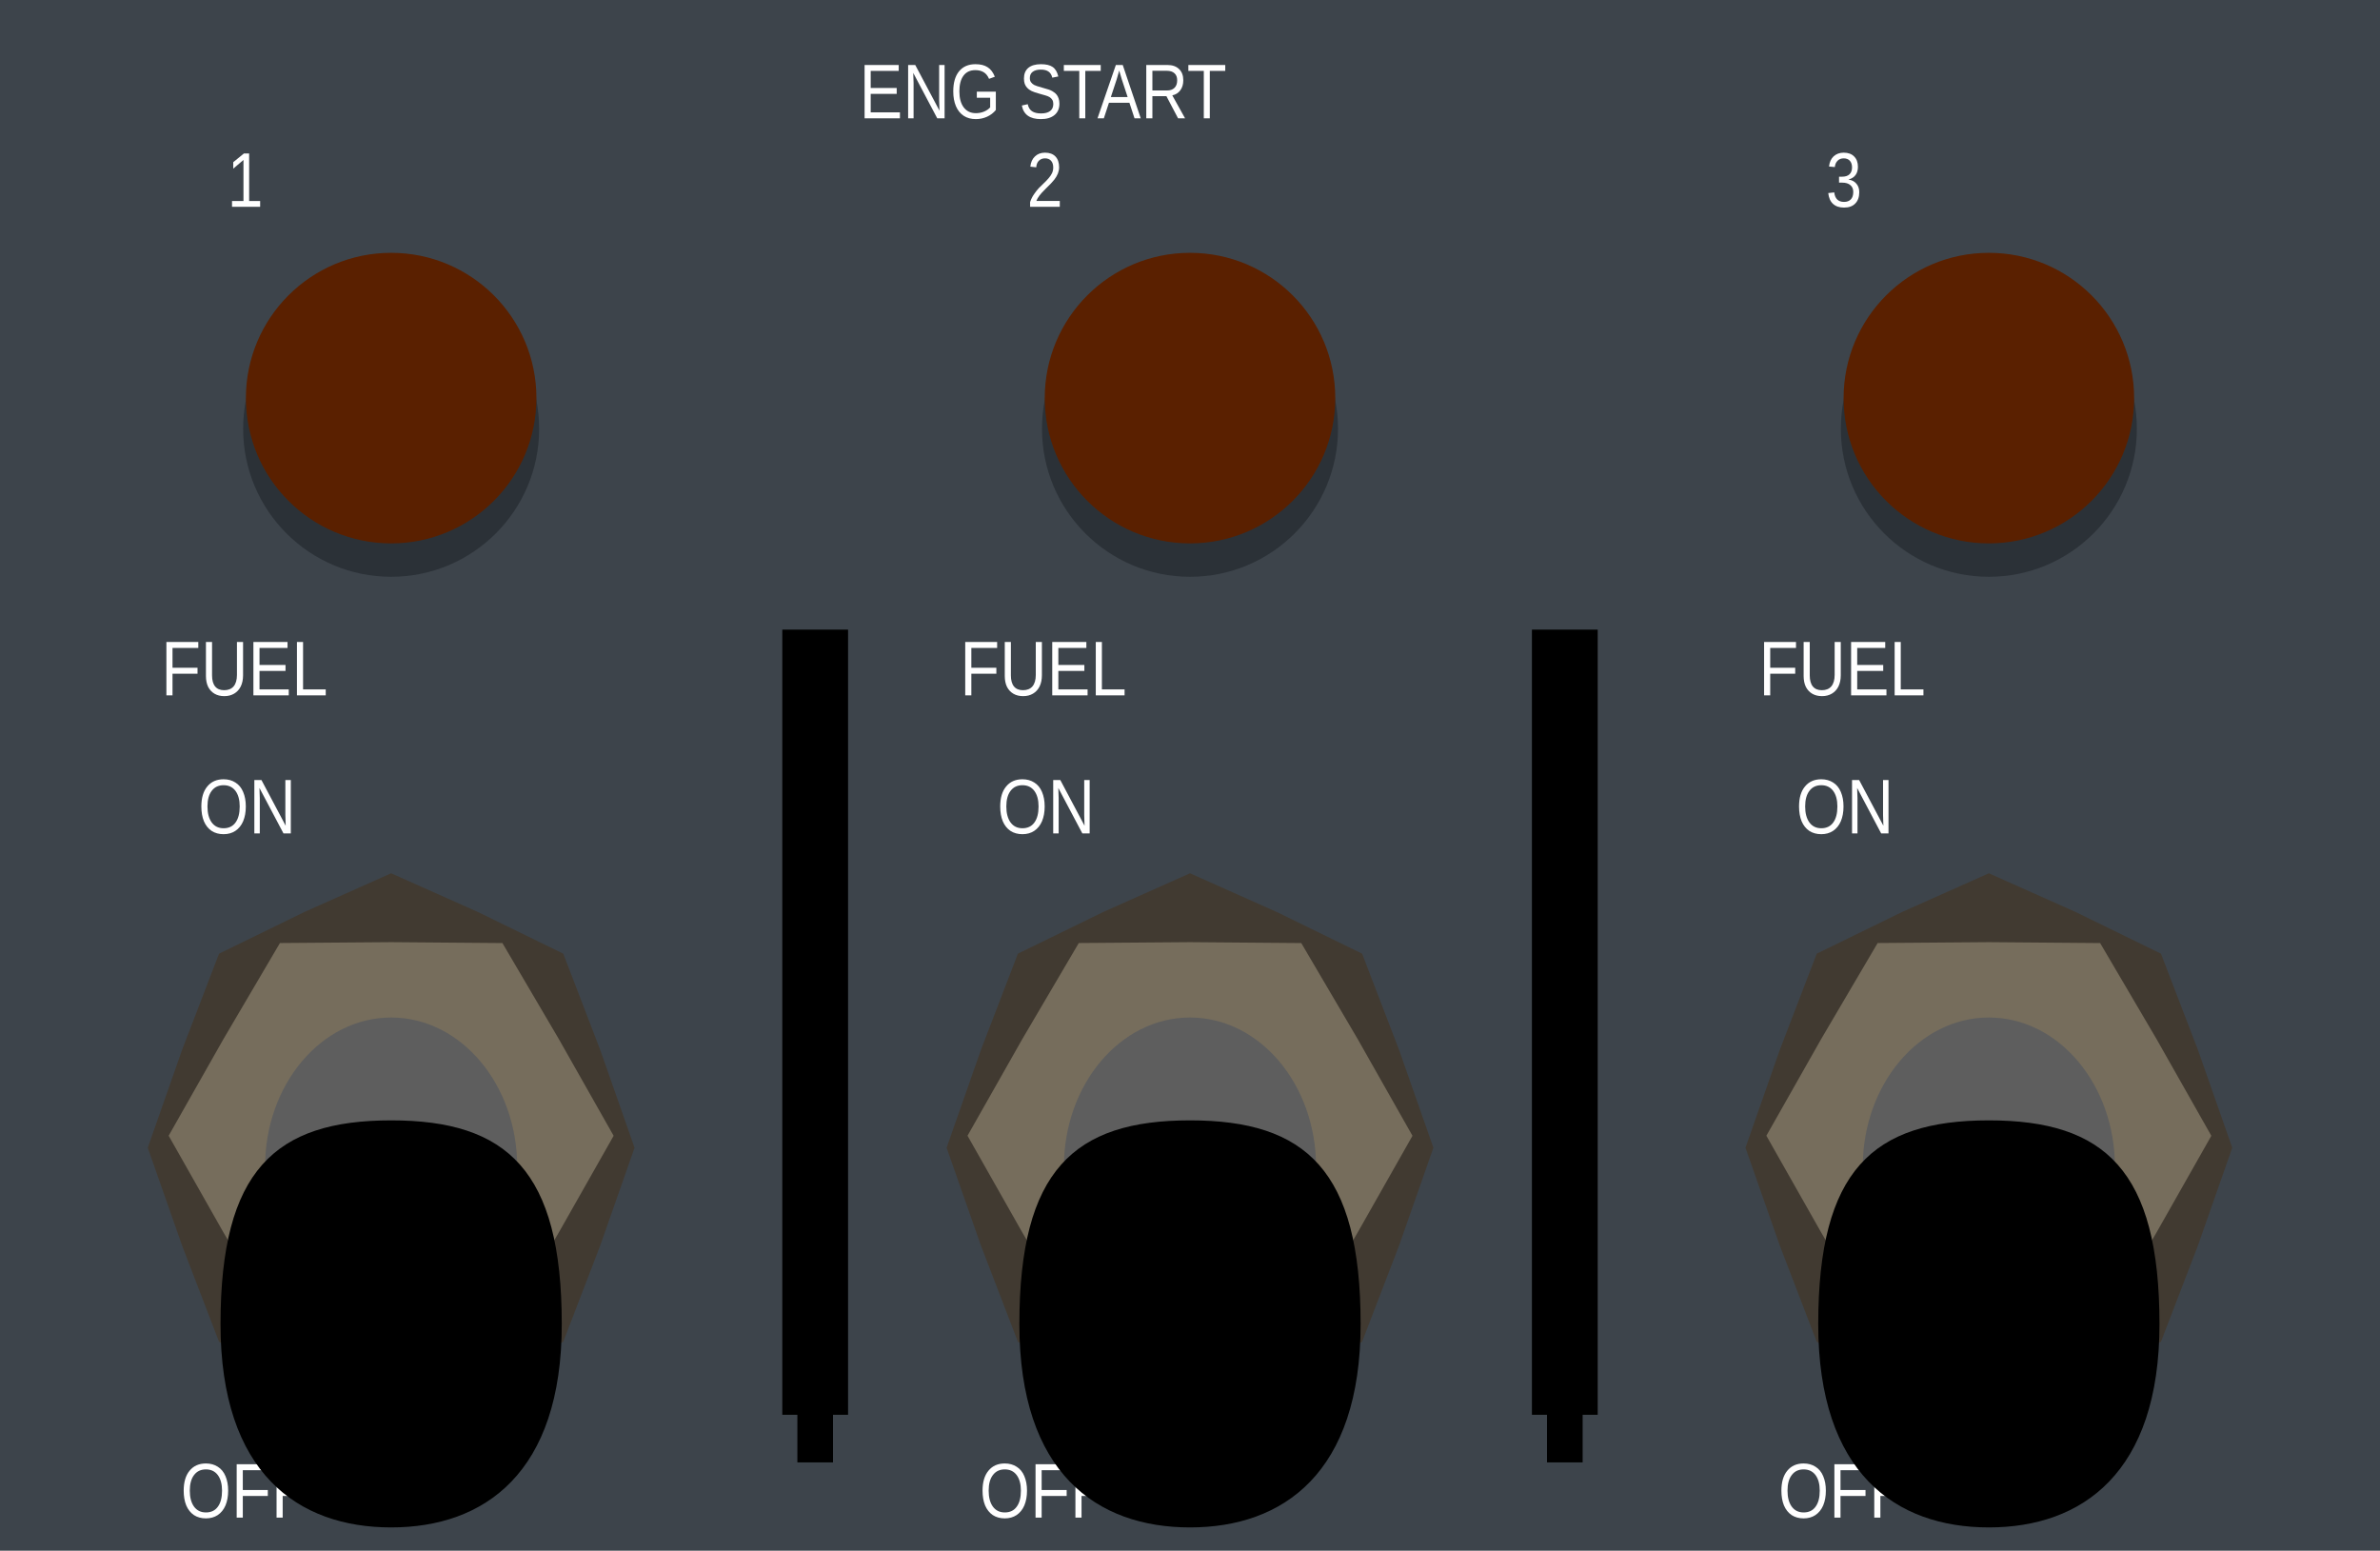
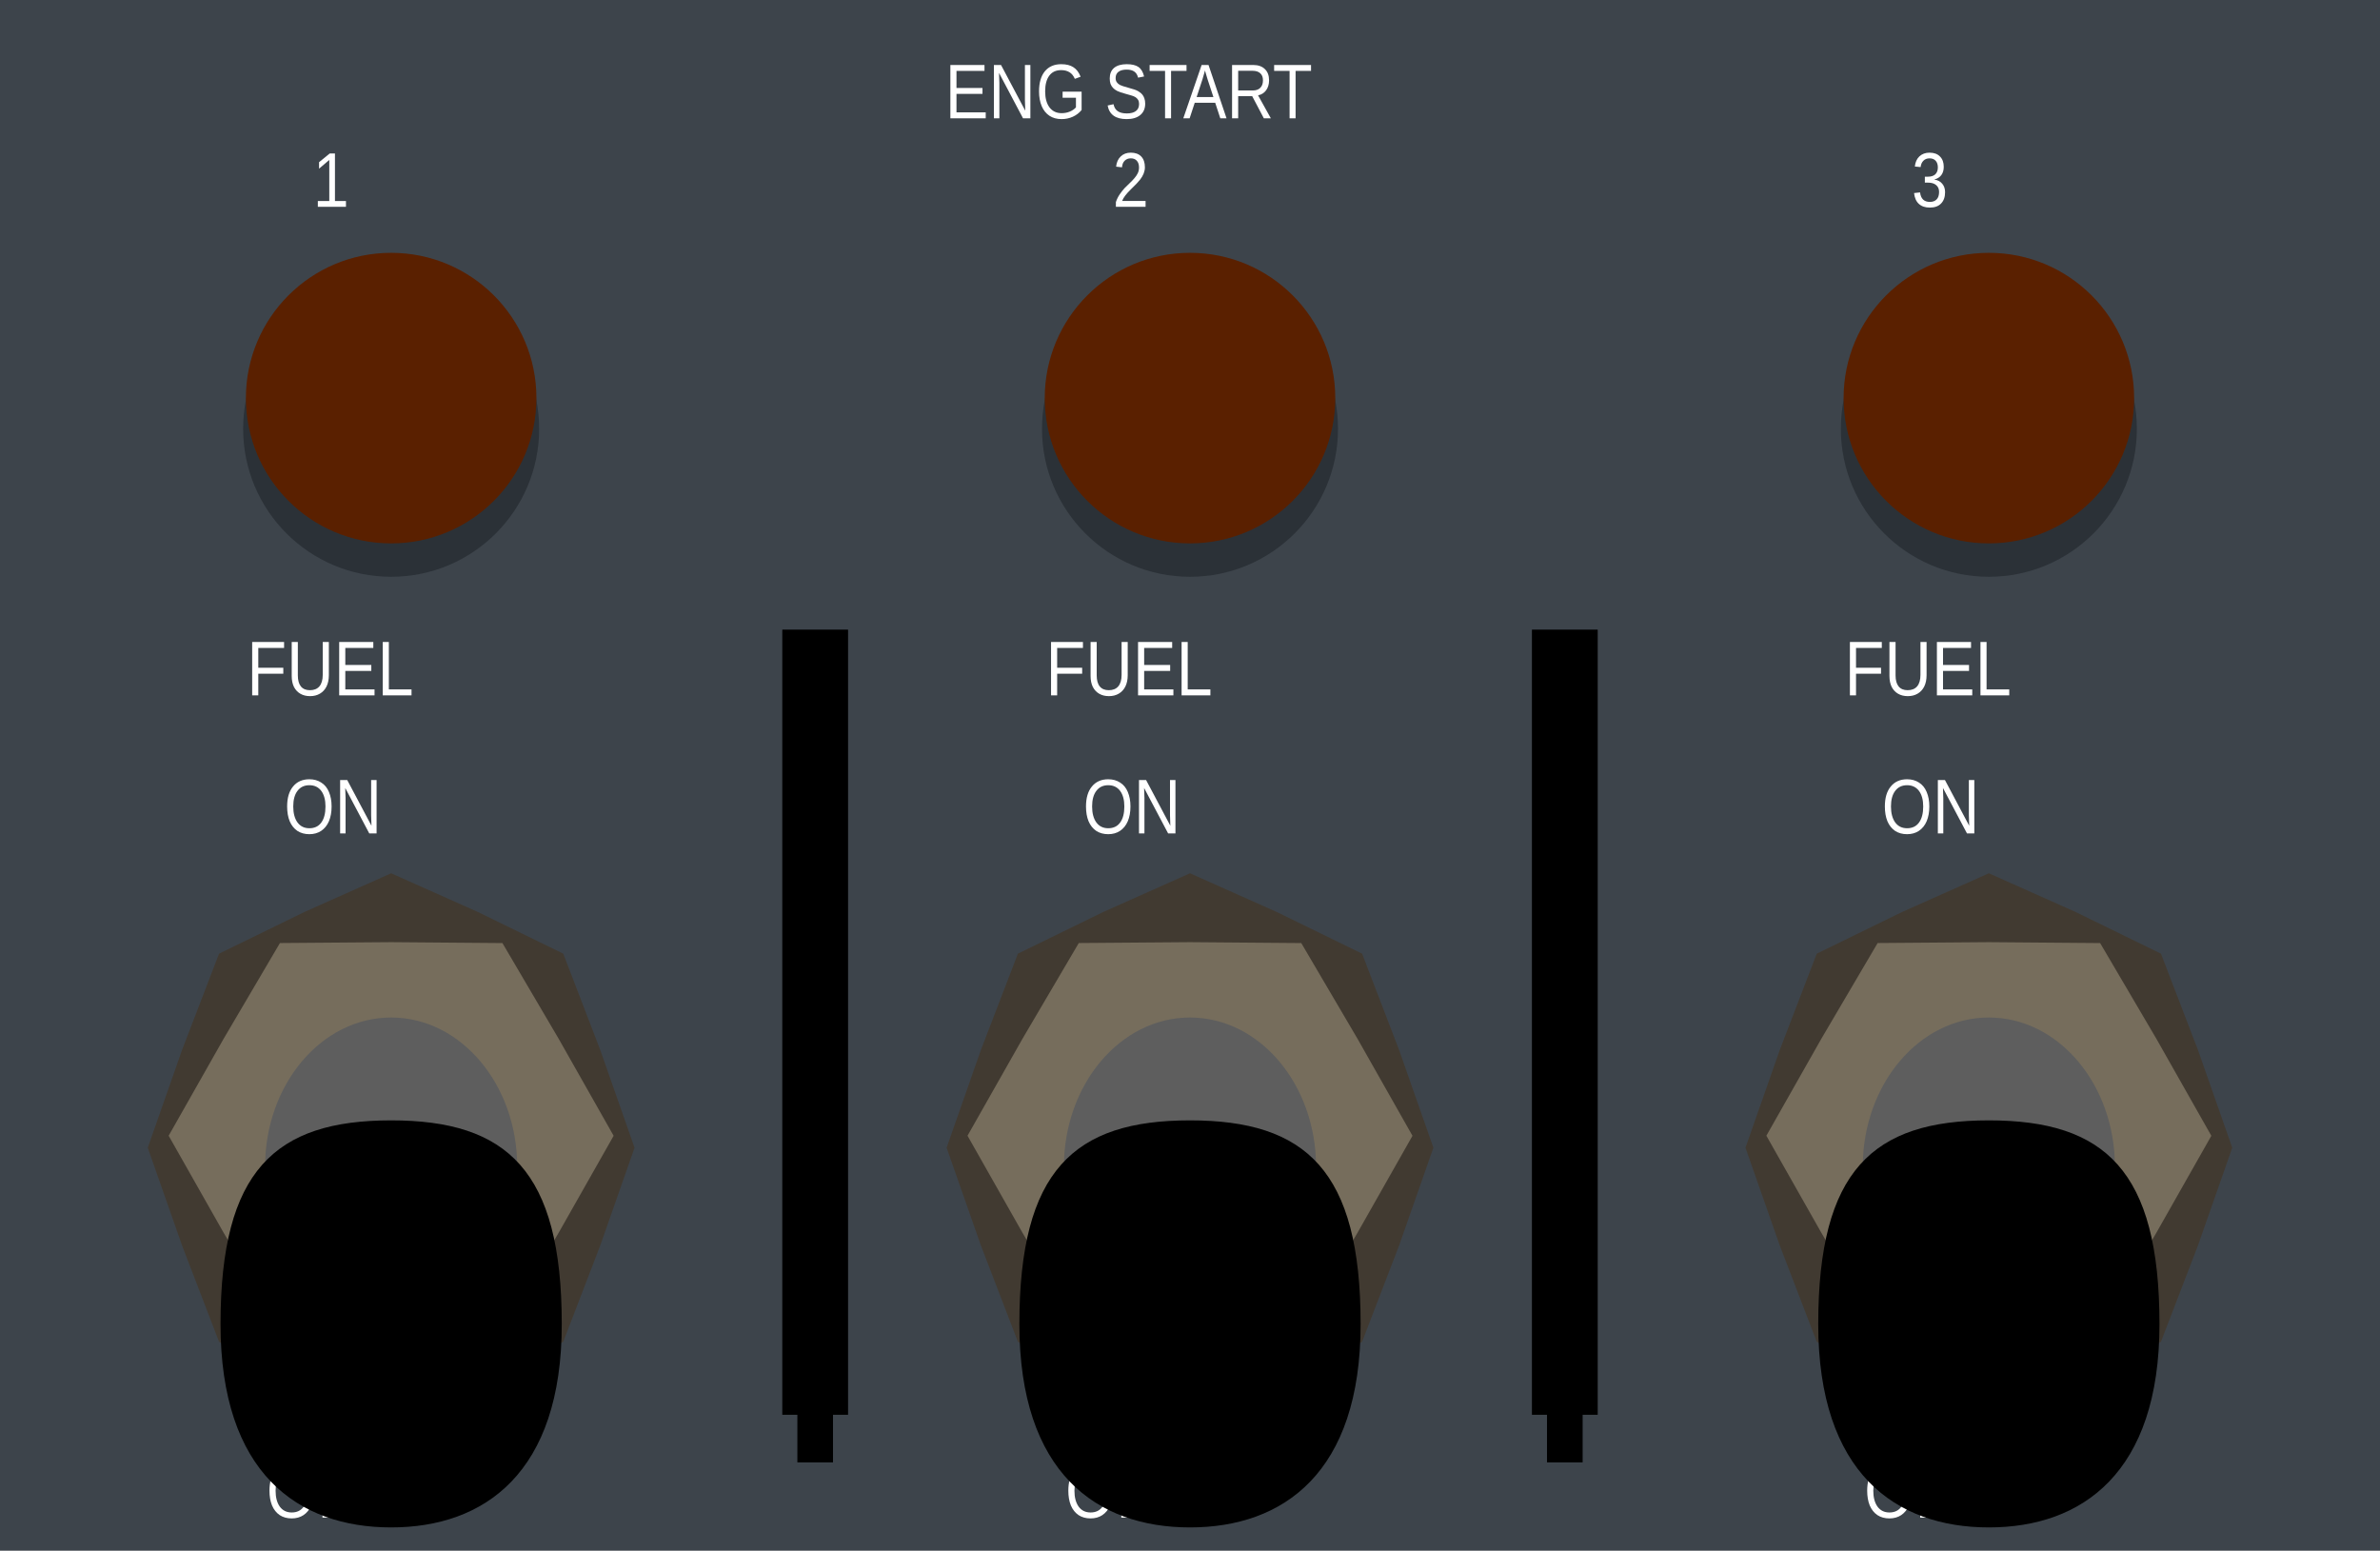
- <svg xmlns="http://www.w3.org/2000/svg" xmlns:ns1="http://www.openswatchbook.org/uri/2009/osb" version="1.1" width="307" height="200" id="svg3651">
+ <svg xmlns="http://www.w3.org/2000/svg" version="1.1" width="307" height="200" id="svg3651">
  <defs id="defs3653">
    <linearGradient id="linearGradient5215">
      <stop style="stop-color:#e6e6e6;stop-opacity:1;" offset="0" id="stop5217" />
      <stop style="stop-color:#e6e6e6;stop-opacity:0;" offset="1" id="stop5219" />
    </linearGradient>
-     <linearGradient id="linearGradient5209" ns1:paint="solid">
+     <linearGradient id="linearGradient5209">
      <stop style="stop-color:#e6e6e6;stop-opacity:1;" offset="0" id="stop5211" />
    </linearGradient>
    <symbol id="*Paper_Space" />
    <symbol id="*Model_Space" />
    <pattern y="0" x="0" width="8" patternUnits="userSpaceOnUse" id="Hatch" height="8">
      <path id="path5322" stroke-width="0.25" stroke="#000000" linecap="square" d="M8 4 l-4,4" />
      <path id="path5324" stroke-width="0.25" stroke="#000000" linecap="square" d="M6 2 l-4,4" />
      <path id="path5326" stroke-width="0.25" stroke="#000000" linecap="square" d="M4 0 l-4,4" />
    </pattern>
    <marker style="overflow:visible" refY="0" refX="0" orient="auto" id="DistanceX">
      <path id="path5319" style="stroke:#000000;stroke-width:0.5" d="M 3,-3 -3,3 M 0,-5 0,5" />
    </marker>
  </defs>
  <g id="layer1" transform="translate(0,-852.3622)">
    <rect style="fill:#3d444b;fill-opacity:1;stroke:none;stroke-width:1.8;stroke-linecap:square;stroke-linejoin:miter;stroke-miterlimit:4;stroke-dasharray:none;stroke-opacity:1" id="rect4230" width="307" height="200" x="0" y="852.362" />
-     <text transform="scale(0.9176777,1.089707)" id="text4615" y="961.814" x="279.529" style="font-style:normal;font-weight:normal;font-size:29.365px;line-height:125%;font-family:'Liberation Sans';text-align:center;letter-spacing:0px;word-spacing:0px;text-anchor:middle;fill:#000000;fill-opacity:1;stroke:none;stroke-width:1px;stroke-linecap:butt;stroke-linejoin:miter;stroke-opacity:1" xml:space="preserve">
-       <tspan style="font-style:normal;font-variant:normal;font-weight:normal;font-stretch:normal;font-size:9.176px;font-family:'Liberation Sans';-inkscape-font-specification:'Liberation Sans';text-align:center;text-anchor:middle;fill:#ffffff" y="961.814" x="279.529" id="tspan4617">OFF</tspan>
+     <text transform="scale(0.9176777,1.089707)" id="text4615" y="961.814" x="279.529" style="font-style:normal;font-weight:normal;line-height:0%;font-family:'Liberation Sans';text-align:center;letter-spacing:0px;word-spacing:0px;text-anchor:middle;fill:#000000;fill-opacity:1;stroke:none;stroke-width:1px;stroke-linecap:butt;stroke-linejoin:miter;stroke-opacity:1" xml:space="preserve">
+       <tspan style="font-style:normal;font-variant:normal;font-weight:normal;font-stretch:normal;font-size:9.177px;line-height:1.25;font-family:'Liberation Sans';-inkscape-font-specification:'Liberation Sans';text-align:center;text-anchor:middle;fill:#ffffff" y="961.814" x="279.529" id="tspan4617">OFF</tspan>
    </text>
-     <text transform="scale(0.9176777,1.089707)" id="text4458" y="961.814" x="167.239" style="font-style:normal;font-weight:normal;font-size:29.365px;line-height:125%;font-family:'Liberation Sans';text-align:center;letter-spacing:0px;word-spacing:0px;text-anchor:middle;fill:#000000;fill-opacity:1;stroke:none;stroke-width:1px;stroke-linecap:butt;stroke-linejoin:miter;stroke-opacity:1" xml:space="preserve">
-       <tspan style="font-style:normal;font-variant:normal;font-weight:normal;font-stretch:normal;font-size:9.176px;font-family:'Liberation Sans';-inkscape-font-specification:'Liberation Sans';text-align:center;text-anchor:middle;fill:#ffffff" y="961.814" x="167.239" id="tspan4460">OFF</tspan>
+     <text transform="scale(0.9176777,1.089707)" id="text4458" y="961.814" x="167.239" style="font-style:normal;font-weight:normal;line-height:0%;font-family:'Liberation Sans';text-align:center;letter-spacing:0px;word-spacing:0px;text-anchor:middle;fill:#000000;fill-opacity:1;stroke:none;stroke-width:1px;stroke-linecap:butt;stroke-linejoin:miter;stroke-opacity:1" xml:space="preserve">
+       <tspan style="font-style:normal;font-variant:normal;font-weight:normal;font-stretch:normal;font-size:9.177px;line-height:1.25;font-family:'Liberation Sans';-inkscape-font-specification:'Liberation Sans';text-align:center;text-anchor:middle;fill:#ffffff" y="961.814" x="167.239" id="tspan4460">OFF</tspan>
    </text>
-     <text xml:space="preserve" style="font-style:normal;font-weight:normal;font-size:29.365px;line-height:125%;font-family:'Liberation Sans';text-align:center;letter-spacing:0px;word-spacing:0px;text-anchor:middle;fill:#000000;fill-opacity:1;stroke:none;stroke-width:1px;stroke-linecap:butt;stroke-linejoin:miter;stroke-opacity:1" x="54.95" y="961.814" id="text4585" transform="scale(0.9176777,1.089707)">
-       <tspan id="tspan4587" x="54.95" y="961.814" style="font-style:normal;font-variant:normal;font-weight:normal;font-stretch:normal;font-size:9.176px;font-family:'Liberation Sans';-inkscape-font-specification:'Liberation Sans';text-align:center;text-anchor:middle;fill:#ffffff">OFF</tspan>
+     <text xml:space="preserve" style="font-style:normal;font-weight:normal;line-height:0%;font-family:'Liberation Sans';text-align:center;letter-spacing:0px;word-spacing:0px;text-anchor:middle;fill:#000000;fill-opacity:1;stroke:none;stroke-width:1px;stroke-linecap:butt;stroke-linejoin:miter;stroke-opacity:1" x="54.95" y="961.814" id="text4585" transform="scale(0.9176777,1.089707)">
+       <tspan id="tspan4587" x="54.95" y="961.814" style="font-style:normal;font-variant:normal;font-weight:normal;font-stretch:normal;font-size:9.177px;line-height:1.25;font-family:'Liberation Sans';-inkscape-font-specification:'Liberation Sans';text-align:center;text-anchor:middle;fill:#ffffff">OFF</tspan>
    </text>
-     <text transform="scale(0.9176265,1.089768)" id="text4629" y="864.449" x="279.354" style="font-style:normal;font-weight:normal;font-size:29.364px;line-height:125%;font-family:'Liberation Sans';text-align:center;letter-spacing:0px;word-spacing:0px;text-anchor:middle;fill:#000000;fill-opacity:1;stroke:none;stroke-width:1px;stroke-linecap:butt;stroke-linejoin:miter;stroke-opacity:1" xml:space="preserve">
-       <tspan style="font-style:normal;font-variant:normal;font-weight:normal;font-stretch:normal;font-size:9.176px;font-family:'Liberation Sans';-inkscape-font-specification:'Liberation Sans';text-align:center;text-anchor:middle;fill:#ffffff" y="864.449" x="279.354" id="tspan4631">FUEL</tspan>
+     <text transform="scale(0.9176265,1.089768)" id="text4629" y="864.449" x="279.354" style="font-style:normal;font-weight:normal;line-height:0%;font-family:'Liberation Sans';text-align:center;letter-spacing:0px;word-spacing:0px;text-anchor:middle;fill:#000000;fill-opacity:1;stroke:none;stroke-width:1px;stroke-linecap:butt;stroke-linejoin:miter;stroke-opacity:1" xml:space="preserve">
+       <tspan style="font-style:normal;font-variant:normal;font-weight:normal;font-stretch:normal;font-size:9.176px;line-height:1.25;font-family:'Liberation Sans';-inkscape-font-specification:'Liberation Sans';text-align:center;text-anchor:middle;fill:#ffffff" y="864.449" x="279.354" id="tspan4631">FUEL</tspan>
    </text>
-     <text transform="scale(0.9176265,1.089768)" id="text4303" y="864.449" x="167.058" style="font-style:normal;font-weight:normal;font-size:29.364px;line-height:125%;font-family:'Liberation Sans';text-align:center;letter-spacing:0px;word-spacing:0px;text-anchor:middle;fill:#000000;fill-opacity:1;stroke:none;stroke-width:1px;stroke-linecap:butt;stroke-linejoin:miter;stroke-opacity:1" xml:space="preserve">
-       <tspan style="font-style:normal;font-variant:normal;font-weight:normal;font-stretch:normal;font-size:9.176px;font-family:'Liberation Sans';-inkscape-font-specification:'Liberation Sans';text-align:center;text-anchor:middle;fill:#ffffff" y="864.449" x="167.058" id="tspan4305">FUEL</tspan>
+     <text transform="scale(0.9176265,1.089768)" id="text4303" y="864.449" x="167.058" style="font-style:normal;font-weight:normal;line-height:0%;font-family:'Liberation Sans';text-align:center;letter-spacing:0px;word-spacing:0px;text-anchor:middle;fill:#000000;fill-opacity:1;stroke:none;stroke-width:1px;stroke-linecap:butt;stroke-linejoin:miter;stroke-opacity:1" xml:space="preserve">
+       <tspan style="font-style:normal;font-variant:normal;font-weight:normal;font-stretch:normal;font-size:9.176px;line-height:1.25;font-family:'Liberation Sans';-inkscape-font-specification:'Liberation Sans';text-align:center;text-anchor:middle;fill:#ffffff" y="864.449" x="167.058" id="tspan4305">FUEL</tspan>
    </text>
-     <text xml:space="preserve" style="font-style:normal;font-weight:normal;font-size:29.364px;line-height:125%;font-family:'Liberation Sans';text-align:center;letter-spacing:0px;word-spacing:0px;text-anchor:middle;fill:#000000;fill-opacity:1;stroke:none;stroke-width:1px;stroke-linecap:butt;stroke-linejoin:miter;stroke-opacity:1" x="54.763" y="864.449" id="text4599" transform="scale(0.9176265,1.089768)">
-       <tspan id="tspan4601" x="54.763" y="864.449" style="font-style:normal;font-variant:normal;font-weight:normal;font-stretch:normal;font-size:9.176px;font-family:'Liberation Sans';-inkscape-font-specification:'Liberation Sans';text-align:center;text-anchor:middle;fill:#ffffff">FUEL</tspan>
+     <text xml:space="preserve" style="font-style:normal;font-weight:normal;line-height:0%;font-family:'Liberation Sans';text-align:center;letter-spacing:0px;word-spacing:0px;text-anchor:middle;fill:#000000;fill-opacity:1;stroke:none;stroke-width:1px;stroke-linecap:butt;stroke-linejoin:miter;stroke-opacity:1" x="54.763" y="864.449" id="text4599" transform="scale(0.9176265,1.089768)">
+       <tspan id="tspan4601" x="54.763" y="864.449" style="font-style:normal;font-variant:normal;font-weight:normal;font-stretch:normal;font-size:9.176px;line-height:1.25;font-family:'Liberation Sans';-inkscape-font-specification:'Liberation Sans';text-align:center;text-anchor:middle;fill:#ffffff">FUEL</tspan>
    </text>
-     <text xml:space="preserve" style="font-style:normal;font-weight:normal;font-size:29.364px;line-height:125%;font-family:'Liberation Sans';text-align:center;letter-spacing:0px;word-spacing:0px;text-anchor:middle;fill:#000000;fill-opacity:1;stroke:none;stroke-width:1px;stroke-linecap:butt;stroke-linejoin:miter;stroke-opacity:1" x="279.736" y="880.782" id="text4633" transform="scale(0.9176236,1.089771)">
-       <tspan id="tspan4635" x="279.736" y="880.782" style="font-style:normal;font-variant:normal;font-weight:normal;font-stretch:normal;font-size:9.176px;font-family:'Liberation Sans';-inkscape-font-specification:'Liberation Sans';text-align:center;text-anchor:middle;fill:#ffffff">ON</tspan>
+     <text xml:space="preserve" style="font-style:normal;font-weight:normal;line-height:0%;font-family:'Liberation Sans';text-align:center;letter-spacing:0px;word-spacing:0px;text-anchor:middle;fill:#000000;fill-opacity:1;stroke:none;stroke-width:1px;stroke-linecap:butt;stroke-linejoin:miter;stroke-opacity:1" x="279.736" y="880.782" id="text4633" transform="scale(0.9176236,1.089771)">
+       <tspan id="tspan4635" x="279.736" y="880.782" style="font-style:normal;font-variant:normal;font-weight:normal;font-stretch:normal;font-size:9.176px;line-height:1.25;font-family:'Liberation Sans';-inkscape-font-specification:'Liberation Sans';text-align:center;text-anchor:middle;fill:#ffffff">ON</tspan>
    </text>
-     <text xml:space="preserve" style="font-style:normal;font-weight:normal;font-size:29.364px;line-height:125%;font-family:'Liberation Sans';text-align:center;letter-spacing:0px;word-spacing:0px;text-anchor:middle;fill:#000000;fill-opacity:1;stroke:none;stroke-width:1px;stroke-linecap:butt;stroke-linejoin:miter;stroke-opacity:1" x="167.44" y="880.782" id="text4326" transform="scale(0.9176236,1.089771)">
-       <tspan id="tspan4328" x="167.44" y="880.782" style="font-style:normal;font-variant:normal;font-weight:normal;font-stretch:normal;font-size:9.176px;font-family:'Liberation Sans';-inkscape-font-specification:'Liberation Sans';text-align:center;text-anchor:middle;fill:#ffffff">ON</tspan>
+     <text xml:space="preserve" style="font-style:normal;font-weight:normal;line-height:0%;font-family:'Liberation Sans';text-align:center;letter-spacing:0px;word-spacing:0px;text-anchor:middle;fill:#000000;fill-opacity:1;stroke:none;stroke-width:1px;stroke-linecap:butt;stroke-linejoin:miter;stroke-opacity:1" x="167.44" y="880.782" id="text4326" transform="scale(0.9176236,1.089771)">
+       <tspan id="tspan4328" x="167.44" y="880.782" style="font-style:normal;font-variant:normal;font-weight:normal;font-stretch:normal;font-size:9.176px;line-height:1.25;font-family:'Liberation Sans';-inkscape-font-specification:'Liberation Sans';text-align:center;text-anchor:middle;fill:#ffffff">ON</tspan>
    </text>
-     <text transform="scale(0.9176236,1.089771)" id="text4603" y="880.782" x="55.144" style="font-style:normal;font-weight:normal;font-size:29.364px;line-height:125%;font-family:'Liberation Sans';text-align:center;letter-spacing:0px;word-spacing:0px;text-anchor:middle;fill:#000000;fill-opacity:1;stroke:none;stroke-width:1px;stroke-linecap:butt;stroke-linejoin:miter;stroke-opacity:1" xml:space="preserve">
-       <tspan style="font-style:normal;font-variant:normal;font-weight:normal;font-stretch:normal;font-size:9.176px;font-family:'Liberation Sans';-inkscape-font-specification:'Liberation Sans';text-align:center;text-anchor:middle;fill:#ffffff" y="880.782" x="55.144" id="tspan4605">ON</tspan>
+     <text transform="scale(0.9176236,1.089771)" id="text4603" y="880.782" x="55.144" style="font-style:normal;font-weight:normal;line-height:0%;font-family:'Liberation Sans';text-align:center;letter-spacing:0px;word-spacing:0px;text-anchor:middle;fill:#000000;fill-opacity:1;stroke:none;stroke-width:1px;stroke-linecap:butt;stroke-linejoin:miter;stroke-opacity:1" xml:space="preserve">
+       <tspan style="font-style:normal;font-variant:normal;font-weight:normal;font-stretch:normal;font-size:9.176px;line-height:1.25;font-family:'Liberation Sans';-inkscape-font-specification:'Liberation Sans';text-align:center;text-anchor:middle;fill:#ffffff" y="880.782" x="55.144" id="tspan4605">ON</tspan>
    </text>
    <path style="fill:#413a31;fill-opacity:1;stroke:none;stroke-width:5.992;stroke-linecap:square;stroke-miterlimit:4;stroke-dasharray:none;stroke-opacity:1" id="path4373" d="m 120.641,991.934 -14.068,3.529 -12.675,-7.05 -12.443,-7.452 -3.978,-13.948 -3.529,-14.068 7.05,-12.675 7.452,-12.443 13.948,-3.978 14.068,-3.529 12.675,7.05 12.443,7.452 3.978,13.948 3.529,14.068 -7.05,12.675 -7.452,12.443 z" transform="matrix(0.821385,-0.1219146,0.1081374,0.9260333,-41.68395,126.9484)" />
    <path style="fill:#766d5c;fill-opacity:1;stroke:none;stroke-width:5.992;stroke-linecap:square;stroke-miterlimit:4;stroke-dasharray:none;stroke-opacity:1" id="path4377" d="M 67.5,953.112 48.43,962.42 29.215,971.423 11.62,959.562 -5.785,947.423 l 1.474,-21.169 1.81,-21.142 19.07,-9.308 19.215,-9.003 17.595,11.861 17.405,12.139 -1.474,21.169 z" transform="matrix(0.6100209,0.2918823,-0.2918804,0.6100249,404.8639,422.5792)" />
    <g id="cutoff2">
      <path id="path4393" d="m 169.763,1002.865 c 1e-5,10.642 -7.281,19.269 -16.264,19.269 -8.982,0 -16.264,-8.627 -16.264,-19.269 1e-5,-10.642 7.281,-19.269 16.264,-19.269 8.982,0 16.263,8.627 16.264,19.269 z" style="fill:#5e5e5e;fill-opacity:1;stroke:none;stroke-width:5.992;stroke-linecap:square;stroke-miterlimit:4;stroke-dasharray:none;stroke-opacity:1" />
      <path id="path4395" d="m 175.508,1023.116 c 0.008,19.246 -10.008,26.246 -22.009,26.246 -12,0 -22.017,-7 -22.008,-26.246 0.008,-19.754 7.008,-26.254 22.008,-26.254 15,-5.2e-4 22,6.5 22.009,26.254 z" style="fill:#000000;fill-opacity:1;stroke:none;stroke-width:5.992;stroke-linecap:square;stroke-miterlimit:4;stroke-dasharray:none;stroke-opacity:1" />
    </g>
-     <text xml:space="preserve" style="font-style:normal;font-weight:normal;font-size:29.364px;line-height:125%;font-family:'Liberation Sans';text-align:center;letter-spacing:0px;word-spacing:0px;text-anchor:middle;fill:#000000;fill-opacity:1;stroke:none;stroke-width:1px;stroke-linecap:butt;stroke-linejoin:miter;stroke-opacity:1" x="167.01" y="796.16" id="text4184" transform="scale(0.9176303,1.089764)">
-       <tspan id="tspan4186" x="167.01" y="796.16" style="font-style:normal;font-variant:normal;font-weight:normal;font-stretch:normal;font-size:9.176px;font-family:'Liberation Sans';-inkscape-font-specification:'Liberation Sans';text-align:center;text-anchor:middle;fill:#ffffff">ENG START</tspan>
+     <text xml:space="preserve" style="font-style:normal;font-weight:normal;line-height:0%;font-family:'Liberation Sans';text-align:center;letter-spacing:0px;word-spacing:0px;text-anchor:middle;fill:#000000;fill-opacity:1;stroke:none;stroke-width:1px;stroke-linecap:butt;stroke-linejoin:miter;stroke-opacity:1" x="167.01" y="796.16" id="text4184" transform="scale(0.9176303,1.089764)">
+       <tspan id="tspan4186" x="167.01" y="796.16" style="font-style:normal;font-variant:normal;font-weight:normal;font-stretch:normal;font-size:9.176px;line-height:1.25;font-family:'Liberation Sans';-inkscape-font-specification:'Liberation Sans';text-align:center;text-anchor:middle;fill:#ffffff">ENG START</tspan>
    </text>
-     <text transform="scale(0.9176193,1.089777)" id="text4330" y="806.617" x="167.283" style="font-style:normal;font-weight:normal;font-size:29.364px;line-height:125%;font-family:'Liberation Sans';text-align:center;letter-spacing:0px;word-spacing:0px;text-anchor:middle;fill:#000000;fill-opacity:1;stroke:none;stroke-width:1px;stroke-linecap:butt;stroke-linejoin:miter;stroke-opacity:1" xml:space="preserve">
-       <tspan style="font-style:normal;font-variant:normal;font-weight:normal;font-stretch:normal;font-size:9.176px;font-family:'Liberation Sans';-inkscape-font-specification:'Liberation Sans';text-align:center;text-anchor:middle;fill:#ffffff" y="806.617" x="167.283" id="tspan4332">2</tspan>
+     <text transform="scale(0.9176193,1.089777)" id="text4330" y="806.617" x="167.283" style="font-style:normal;font-weight:normal;line-height:0%;font-family:'Liberation Sans';text-align:center;letter-spacing:0px;word-spacing:0px;text-anchor:middle;fill:#000000;fill-opacity:1;stroke:none;stroke-width:1px;stroke-linecap:butt;stroke-linejoin:miter;stroke-opacity:1" xml:space="preserve">
+       <tspan style="font-style:normal;font-variant:normal;font-weight:normal;font-stretch:normal;font-size:9.176px;line-height:1.25;font-family:'Liberation Sans';-inkscape-font-specification:'Liberation Sans';text-align:center;text-anchor:middle;fill:#ffffff" y="806.617" x="167.283" id="tspan4332">2</tspan>
    </text>
    <path style="fill:#2b3137;fill-opacity:1;stroke:none;stroke-width:5.992;stroke-linecap:square;stroke-miterlimit:4;stroke-dasharray:none;stroke-opacity:1" d="m 172.592,907.662 c 0,10.544 -8.548,19.092 -19.092,19.092 -10.544,0 -19.092,-8.548 -19.092,-19.092 0,-10.544 8.548,-19.092 19.092,-19.092 10.544,0 19.092,8.548 19.092,19.092 z" id="ellipse4369" />
    <path style="fill:#5a2000;fill-opacity:1;stroke:none;stroke-width:5.992;stroke-linecap:square;stroke-miterlimit:4;stroke-dasharray:none;stroke-opacity:1" d="m 172.238,903.708 c 0,10.349 -8.39,18.738 -18.738,18.738 -10.349,0 -18.738,-8.389 -18.738,-18.738 0,-10.349 8.39,-18.738 18.738,-18.738 10.349,0 18.738,8.389 18.738,18.738 z" id="start2" />
    <g id="g4383" transform="translate(-0.2650757,0)">
      <rect y="933.568" x="101.174" height="101.266" width="8.485" id="rect4307" style="fill:#000000;fill-opacity:1;stroke:none;stroke-width:5.992;stroke-linecap:square;stroke-miterlimit:4;stroke-dasharray:none;stroke-opacity:1" />
      <rect style="fill:#000000;fill-opacity:1;stroke:none;stroke-width:5.992;stroke-linecap:square;stroke-miterlimit:4;stroke-dasharray:none;stroke-opacity:1" id="rect4379" width="4.596" height="12.477" x="103.119" y="1028.497" />
    </g>
    <g id="g4387" transform="translate(96.43166,0)">
      <rect style="fill:#000000;fill-opacity:1;stroke:none;stroke-width:5.992;stroke-linecap:square;stroke-miterlimit:4;stroke-dasharray:none;stroke-opacity:1" id="rect4389" width="8.485" height="101.266" x="101.174" y="933.568" />
      <rect y="1028.497" x="103.119" height="12.477" width="4.596" id="rect4391" style="fill:#000000;fill-opacity:1;stroke:none;stroke-width:5.992;stroke-linecap:square;stroke-miterlimit:4;stroke-dasharray:none;stroke-opacity:1" />
    </g>
    <path transform="matrix(0.821385,-0.1219146,0.1081374,0.9260333,-144.7289,126.9484)" d="m 120.641,991.934 -14.068,3.529 -12.675,-7.05 -12.443,-7.452 -3.978,-13.948 -3.529,-14.068 7.05,-12.675 7.452,-12.443 13.948,-3.978 14.068,-3.529 12.675,7.05 12.443,7.452 3.978,13.948 3.529,14.068 -7.05,12.675 -7.452,12.443 z" id="path4589" style="fill:#413a31;fill-opacity:1;stroke:none;stroke-width:5.992;stroke-linecap:square;stroke-miterlimit:4;stroke-dasharray:none;stroke-opacity:1" />
    <path transform="matrix(0.6100209,0.2918823,-0.2918804,0.6100249,301.8189,422.5792)" d="M 67.5,953.112 48.43,962.42 29.215,971.423 11.62,959.562 -5.785,947.423 l 1.474,-21.169 1.81,-21.142 19.07,-9.308 19.215,-9.003 17.595,11.861 17.405,12.139 -1.474,21.169 z" id="path4591" style="fill:#766d5c;fill-opacity:1;stroke:none;stroke-width:5.992;stroke-linecap:square;stroke-miterlimit:4;stroke-dasharray:none;stroke-opacity:1" />
    <g id="cutoff1" transform="translate(-103.045,0)">
      <path style="fill:#5e5e5e;fill-opacity:1;stroke:none;stroke-width:5.992;stroke-linecap:square;stroke-miterlimit:4;stroke-dasharray:none;stroke-opacity:1" d="m 169.763,1002.865 c 1e-5,10.642 -7.281,19.269 -16.264,19.269 -8.982,0 -16.264,-8.627 -16.264,-19.269 1e-5,-10.642 7.281,-19.269 16.264,-19.269 8.982,0 16.263,8.627 16.264,19.269 z" id="path4595" />
      <path style="fill:#000000;fill-opacity:1;stroke:none;stroke-width:5.992;stroke-linecap:square;stroke-miterlimit:4;stroke-dasharray:none;stroke-opacity:1" d="m 175.508,1023.116 c 0.008,19.246 -10.008,26.246 -22.009,26.246 -12,0 -22.017,-7 -22.008,-26.246 0.008,-19.754 7.008,-26.254 22.008,-26.254 15,-5.2e-4 22,6.5 22.009,26.254 z" id="path4597" />
    </g>
-     <text xml:space="preserve" style="font-style:normal;font-weight:normal;font-size:29.366px;line-height:125%;font-family:'Liberation Sans';text-align:center;letter-spacing:0px;word-spacing:0px;text-anchor:middle;fill:#000000;fill-opacity:1;stroke:none;stroke-width:1px;stroke-linecap:butt;stroke-linejoin:miter;stroke-opacity:1" x="54.858" y="806.681" id="text4607" transform="scale(0.9176918,1.08969)">
-       <tspan id="tspan4609" x="54.858" y="806.681" style="font-style:normal;font-variant:normal;font-weight:normal;font-stretch:normal;font-size:9.177px;font-family:'Liberation Sans';-inkscape-font-specification:'Liberation Sans';text-align:center;text-anchor:middle;fill:#ffffff">1</tspan>
+     <text xml:space="preserve" style="font-style:normal;font-weight:normal;line-height:0%;font-family:'Liberation Sans';text-align:center;letter-spacing:0px;word-spacing:0px;text-anchor:middle;fill:#000000;fill-opacity:1;stroke:none;stroke-width:1px;stroke-linecap:butt;stroke-linejoin:miter;stroke-opacity:1" x="54.858" y="806.681" id="text4607" transform="scale(0.9176918,1.08969)">
+       <tspan id="tspan4609" x="54.858" y="806.681" style="font-style:normal;font-variant:normal;font-weight:normal;font-stretch:normal;font-size:9.177px;line-height:1.25;font-family:'Liberation Sans';-inkscape-font-specification:'Liberation Sans';text-align:center;text-anchor:middle;fill:#ffffff">1</tspan>
    </text>
    <path id="path4611" d="m 69.547,907.662 c 0,10.544 -8.548,19.092 -19.092,19.092 -10.544,0 -19.092,-8.548 -19.092,-19.092 0,-10.544 8.548,-19.092 19.092,-19.092 10.544,0 19.092,8.548 19.092,19.092 z" style="fill:#2b3137;fill-opacity:1;stroke:none;stroke-width:5.992;stroke-linecap:square;stroke-miterlimit:4;stroke-dasharray:none;stroke-opacity:1" />
    <path id="start1" d="m 69.194,903.708 c 0,10.349 -8.39,18.738 -18.738,18.738 -10.349,0 -18.738,-8.389 -18.738,-18.738 0,-10.349 8.39,-18.738 18.738,-18.738 10.349,0 18.738,8.389 18.738,18.738 z" style="fill:#5a2000;fill-opacity:1;stroke:none;stroke-width:5.992;stroke-linecap:square;stroke-miterlimit:4;stroke-dasharray:none;stroke-opacity:1" />
    <path style="fill:#413a31;fill-opacity:1;stroke:none;stroke-width:5.992;stroke-linecap:square;stroke-miterlimit:4;stroke-dasharray:none;stroke-opacity:1" id="path4619" d="m 120.641,991.934 -14.068,3.529 -12.675,-7.05 -12.443,-7.452 -3.978,-13.948 -3.529,-14.068 7.05,-12.675 7.452,-12.443 13.948,-3.978 14.068,-3.529 12.675,7.05 12.443,7.452 3.978,13.948 3.529,14.068 -7.05,12.675 -7.452,12.443 z" transform="matrix(0.821385,-0.1219146,0.1081374,0.9260333,61.36205,126.9484)" />
    <path style="fill:#766d5c;fill-opacity:1;stroke:none;stroke-width:5.992;stroke-linecap:square;stroke-miterlimit:4;stroke-dasharray:none;stroke-opacity:1" id="path4621" d="M 67.5,953.112 48.43,962.42 29.215,971.423 11.62,959.562 -5.785,947.423 l 1.474,-21.169 1.81,-21.142 19.07,-9.308 19.215,-9.003 17.595,11.861 17.405,12.139 -1.474,21.169 z" transform="matrix(0.6100209,0.2918823,-0.2918804,0.6100249,507.9099,422.5792)" />
    <g transform="translate(103.046,0)" id="cutoff3">
      <path id="path4625" d="m 169.763,1002.865 c 1e-5,10.642 -7.281,19.269 -16.264,19.269 -8.982,0 -16.264,-8.627 -16.264,-19.269 1e-5,-10.642 7.281,-19.269 16.264,-19.269 8.982,0 16.263,8.627 16.264,19.269 z" style="fill:#5e5e5e;fill-opacity:1;stroke:none;stroke-width:5.992;stroke-linecap:square;stroke-miterlimit:4;stroke-dasharray:none;stroke-opacity:1" />
      <path id="path4627" d="m 175.508,1023.116 c 0.008,19.246 -10.008,26.246 -22.009,26.246 -12,0 -22.017,-7 -22.008,-26.246 0.008,-19.754 7.008,-26.254 22.008,-26.254 15,-5.2e-4 22,6.5 22.009,26.254 z" style="fill:#000000;fill-opacity:1;stroke:none;stroke-width:5.992;stroke-linecap:square;stroke-miterlimit:4;stroke-dasharray:none;stroke-opacity:1" />
    </g>
-     <text transform="scale(0.9177071,1.089672)" id="text4637" y="806.694" x="279.581" style="font-style:normal;font-weight:normal;font-size:29.367px;line-height:125%;font-family:'Liberation Sans';text-align:center;letter-spacing:0px;word-spacing:0px;text-anchor:middle;fill:#000000;fill-opacity:1;stroke:none;stroke-width:1px;stroke-linecap:butt;stroke-linejoin:miter;stroke-opacity:1" xml:space="preserve">
-       <tspan style="font-style:normal;font-variant:normal;font-weight:normal;font-stretch:normal;font-size:9.177px;font-family:'Liberation Sans';-inkscape-font-specification:'Liberation Sans';text-align:center;text-anchor:middle;fill:#ffffff" y="806.694" x="279.581" id="tspan4639">3</tspan>
+     <text transform="scale(0.9177071,1.089672)" id="text4637" y="806.694" x="279.581" style="font-style:normal;font-weight:normal;line-height:0%;font-family:'Liberation Sans';text-align:center;letter-spacing:0px;word-spacing:0px;text-anchor:middle;fill:#000000;fill-opacity:1;stroke:none;stroke-width:1px;stroke-linecap:butt;stroke-linejoin:miter;stroke-opacity:1" xml:space="preserve">
+       <tspan style="font-style:normal;font-variant:normal;font-weight:normal;font-stretch:normal;font-size:9.177px;line-height:1.25;font-family:'Liberation Sans';-inkscape-font-specification:'Liberation Sans';text-align:center;text-anchor:middle;fill:#ffffff" y="806.694" x="279.581" id="tspan4639">3</tspan>
    </text>
    <path style="fill:#2b3137;fill-opacity:1;stroke:none;stroke-width:5.992;stroke-linecap:square;stroke-miterlimit:4;stroke-dasharray:none;stroke-opacity:1" d="m 275.638,907.662 c 0,10.544 -8.548,19.092 -19.092,19.092 -10.544,0 -19.092,-8.548 -19.092,-19.092 0,-10.544 8.548,-19.092 19.092,-19.092 10.544,0 19.092,8.548 19.092,19.092 z" id="path4641" />
    <path style="fill:#5a2000;fill-opacity:1;stroke:none;stroke-width:5.992;stroke-linecap:square;stroke-miterlimit:4;stroke-dasharray:none;stroke-opacity:1" d="m 275.284,903.708 c 0,10.349 -8.39,18.738 -18.738,18.738 -10.349,0 -18.738,-8.389 -18.738,-18.738 0,-10.349 8.39,-18.738 18.738,-18.738 10.349,0 18.738,8.389 18.738,18.738 z" id="start3" />
  </g>
</svg>
